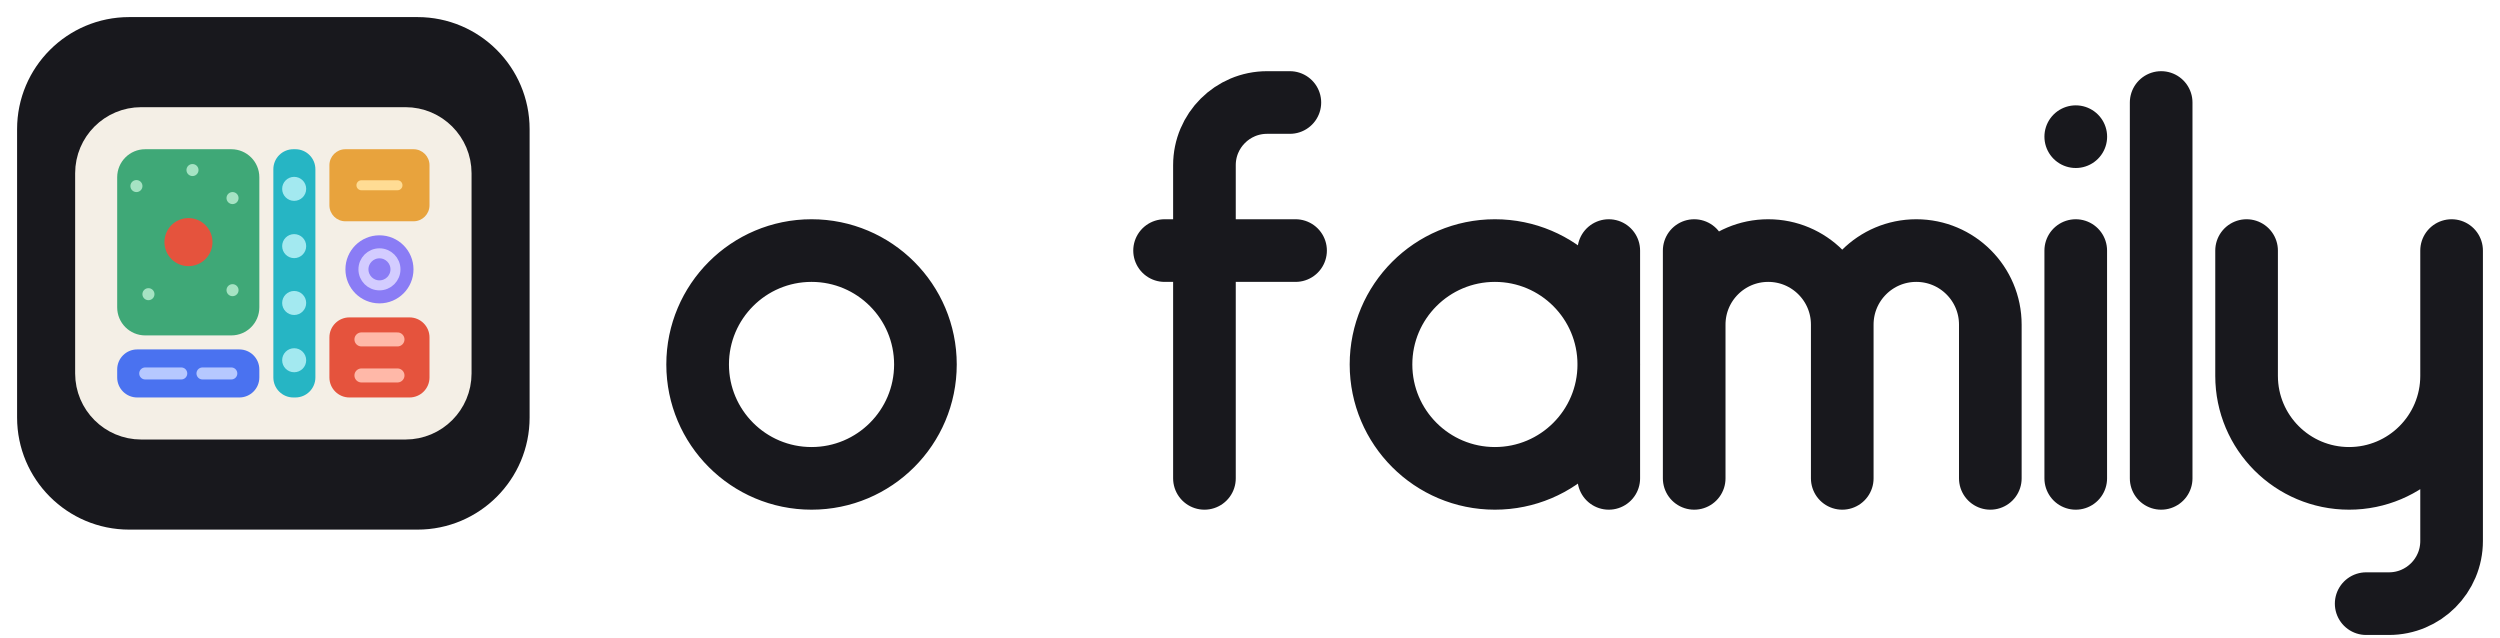
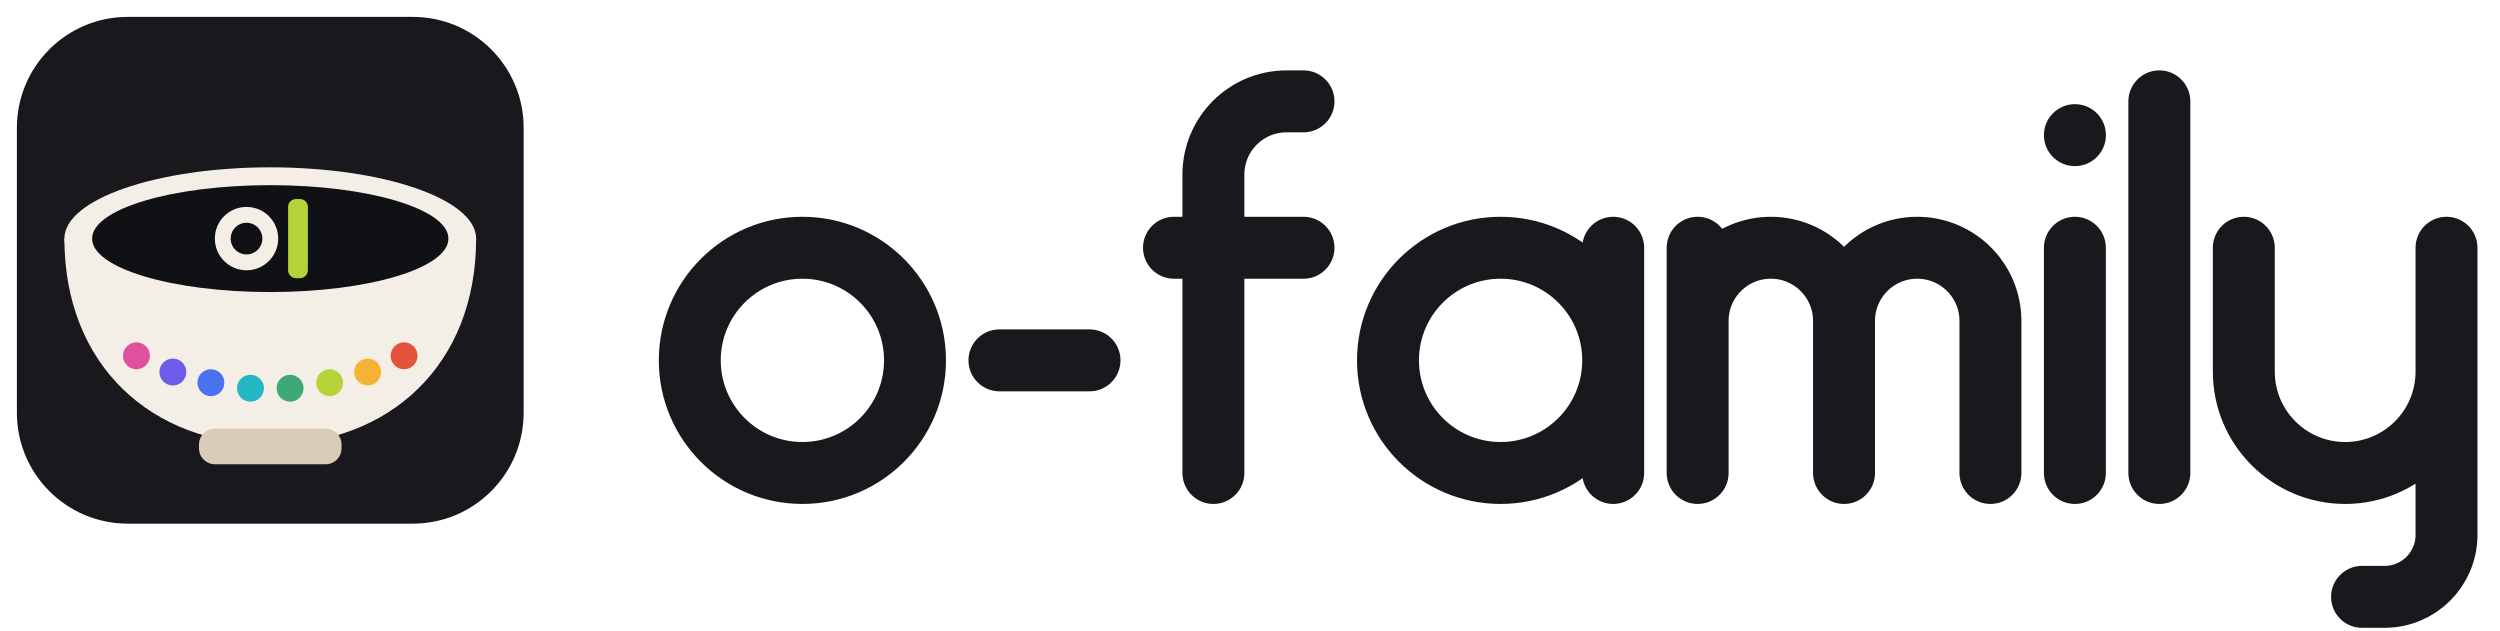
- <svg xmlns="http://www.w3.org/2000/svg" viewBox="0 0 439 112" width="439" height="112" role="img" aria-label="o-family">
+ <svg xmlns="http://www.w3.org/2000/svg" viewBox="0 0 444 112" width="444" height="112" role="img" aria-label="o-family">
  <g transform="translate(3 3) scale(0.703125)">
    <rect width="128" height="128" rx="28" fill="#18181d" />
-     <rect x="18" y="26" width="92" height="76" rx="13" fill="#f4efe6" />
-     <rect x="18" y="26" width="92" height="76" rx="13" fill="none" stroke="#f4efe6" stroke-width="7" />
-     <rect x="25.0" y="33.0" width="35.5" height="46.5" rx="7" fill="#3fa877" />
-     <circle cx="42.8" cy="56.2" r="6" fill="#e5533d" />
-     <path d="M29.8 42.2h0.01M53.8 45.2h0.01M32.8 69.2h0.01M53.8 68.2h0.01M43.8 38.2h0.01" stroke="#a6e3c3" stroke-width="3" stroke-linecap="round" stroke-linejoin="round" />
-     <rect x="25.0" y="83.0" width="35.5" height="12.0" rx="5" fill="#4a72f0" />
-     <path d="M32.0 89.0H41.0M46.3 89.0H53.5" stroke="#b6c8ff" stroke-width="3" stroke-linecap="round" stroke-linejoin="round" />
-     <rect x="64.0" y="33.0" width="10.5" height="62.0" rx="5" fill="#26b5c4" />
-     <circle cx="69.2" cy="42.9" r="3" fill="#a3e9f0" />
-     <circle cx="69.2" cy="57.2" r="3" fill="#a3e9f0" />
-     <circle cx="69.2" cy="71.4" r="3" fill="#a3e9f0" />
-     <circle cx="69.2" cy="85.7" r="3" fill="#a3e9f0" />
-     <rect x="78.0" y="33.0" width="25.0" height="18.0" rx="4" fill="#e8a33d" />
-     <path d="M86.0 42.0H95.0" stroke="#ffdc94" stroke-width="2.5" stroke-linecap="round" stroke-linejoin="round" />
-     <circle cx="90.5" cy="63.0" r="8.5" fill="#8a7cf5" />
-     <circle cx="90.5" cy="63.0" r="4.0" fill="none" stroke="#d3ccff" stroke-width="2.5" />
-     <rect x="78.0" y="75.0" width="25.0" height="20.0" rx="5" fill="#e5533d" />
-     <path d="M86.0 80.5H95.0M86.0 89.5H95.0" stroke="#ffb8a8" stroke-width="3.5" stroke-linecap="round" stroke-linejoin="round" />
+     <path d="M12 56H116C116 88 94 108 64 108C34 108 12 88 12 56Z" fill="#f4efe6" />
+     <rect x="46" y="104" width="36" height="9" rx="4" fill="#d9cdb8" />
+     <ellipse cx="64" cy="56" rx="52" ry="18" fill="#f4efe6" />
+     <ellipse cx="64" cy="56" rx="45" ry="13.5" fill="#101114" />
+     <path d="M58 56m-6 0a6 6 0 1 0 12 0a6 6 0 1 0 -12 0" fill="none" stroke="#f4efe6" stroke-width="4" stroke-linecap="round" stroke-linejoin="round" />
+     <rect x="68.5" y="46" width="5" height="20" rx="2" fill="#b5d43a" />
+     <circle cx="97.8" cy="85.6" r="3.4" fill="#e5533d" />
+     <circle cx="88.6" cy="89.7" r="3.4" fill="#f5b335" />
+     <circle cx="79.0" cy="92.4" r="3.4" fill="#b5d43a" />
+     <circle cx="69.0" cy="93.8" r="3.4" fill="#3fa877" />
+     <circle cx="59.0" cy="93.8" r="3.4" fill="#26b5c4" />
+     <circle cx="49.0" cy="92.4" r="3.4" fill="#4a72f0" />
+     <circle cx="39.4" cy="89.7" r="3.4" fill="#6c5ce7" />
+     <circle cx="30.2" cy="85.6" r="3.4" fill="#e0509f" />
  </g>
-   <path d="M142.5 44a20 20 0 1 0 0.01 0M211.5 84V29a11 11 0 0 1 11 -11h4M204.5 44H227.5M262.5 44a20 20 0 1 0 0.01 0M282.5 44V84M297.5 44V84M297.5 57a13 13 0 0 1 26 0V84M323.5 57a13 13 0 0 1 26 0V84M364.5 44V84M364.5 24h0.01M379.5 18V84M394.5 44V66a18 18 0 0 0 36 0M430.5 44V95a11 11 0 0 1 -11 11h-4" fill="none" stroke="#18181d" stroke-width="11" stroke-linecap="round" stroke-linejoin="round" />
+   <path d="M142.5 44a20 20 0 1 0 0.01 0M177.5 64h16M215.5 84V31a13 13 0 0 1 13 -13h3M208.5 44H231.5M266.5 44a20 20 0 1 0 0.01 0M286.5 44V84M301.5 44V84M301.5 57a13 13 0 0 1 26 0V84M327.5 57a13 13 0 0 1 26 0V84M368.5 44V84M368.5 24h0.01M383.5 18V84M398.5 44V66a18 18 0 0 0 36 0M434.5 44V95a11 11 0 0 1 -11 11h-4" fill="none" stroke="#18181d" stroke-width="11" stroke-linecap="round" stroke-linejoin="round" />
</svg>
